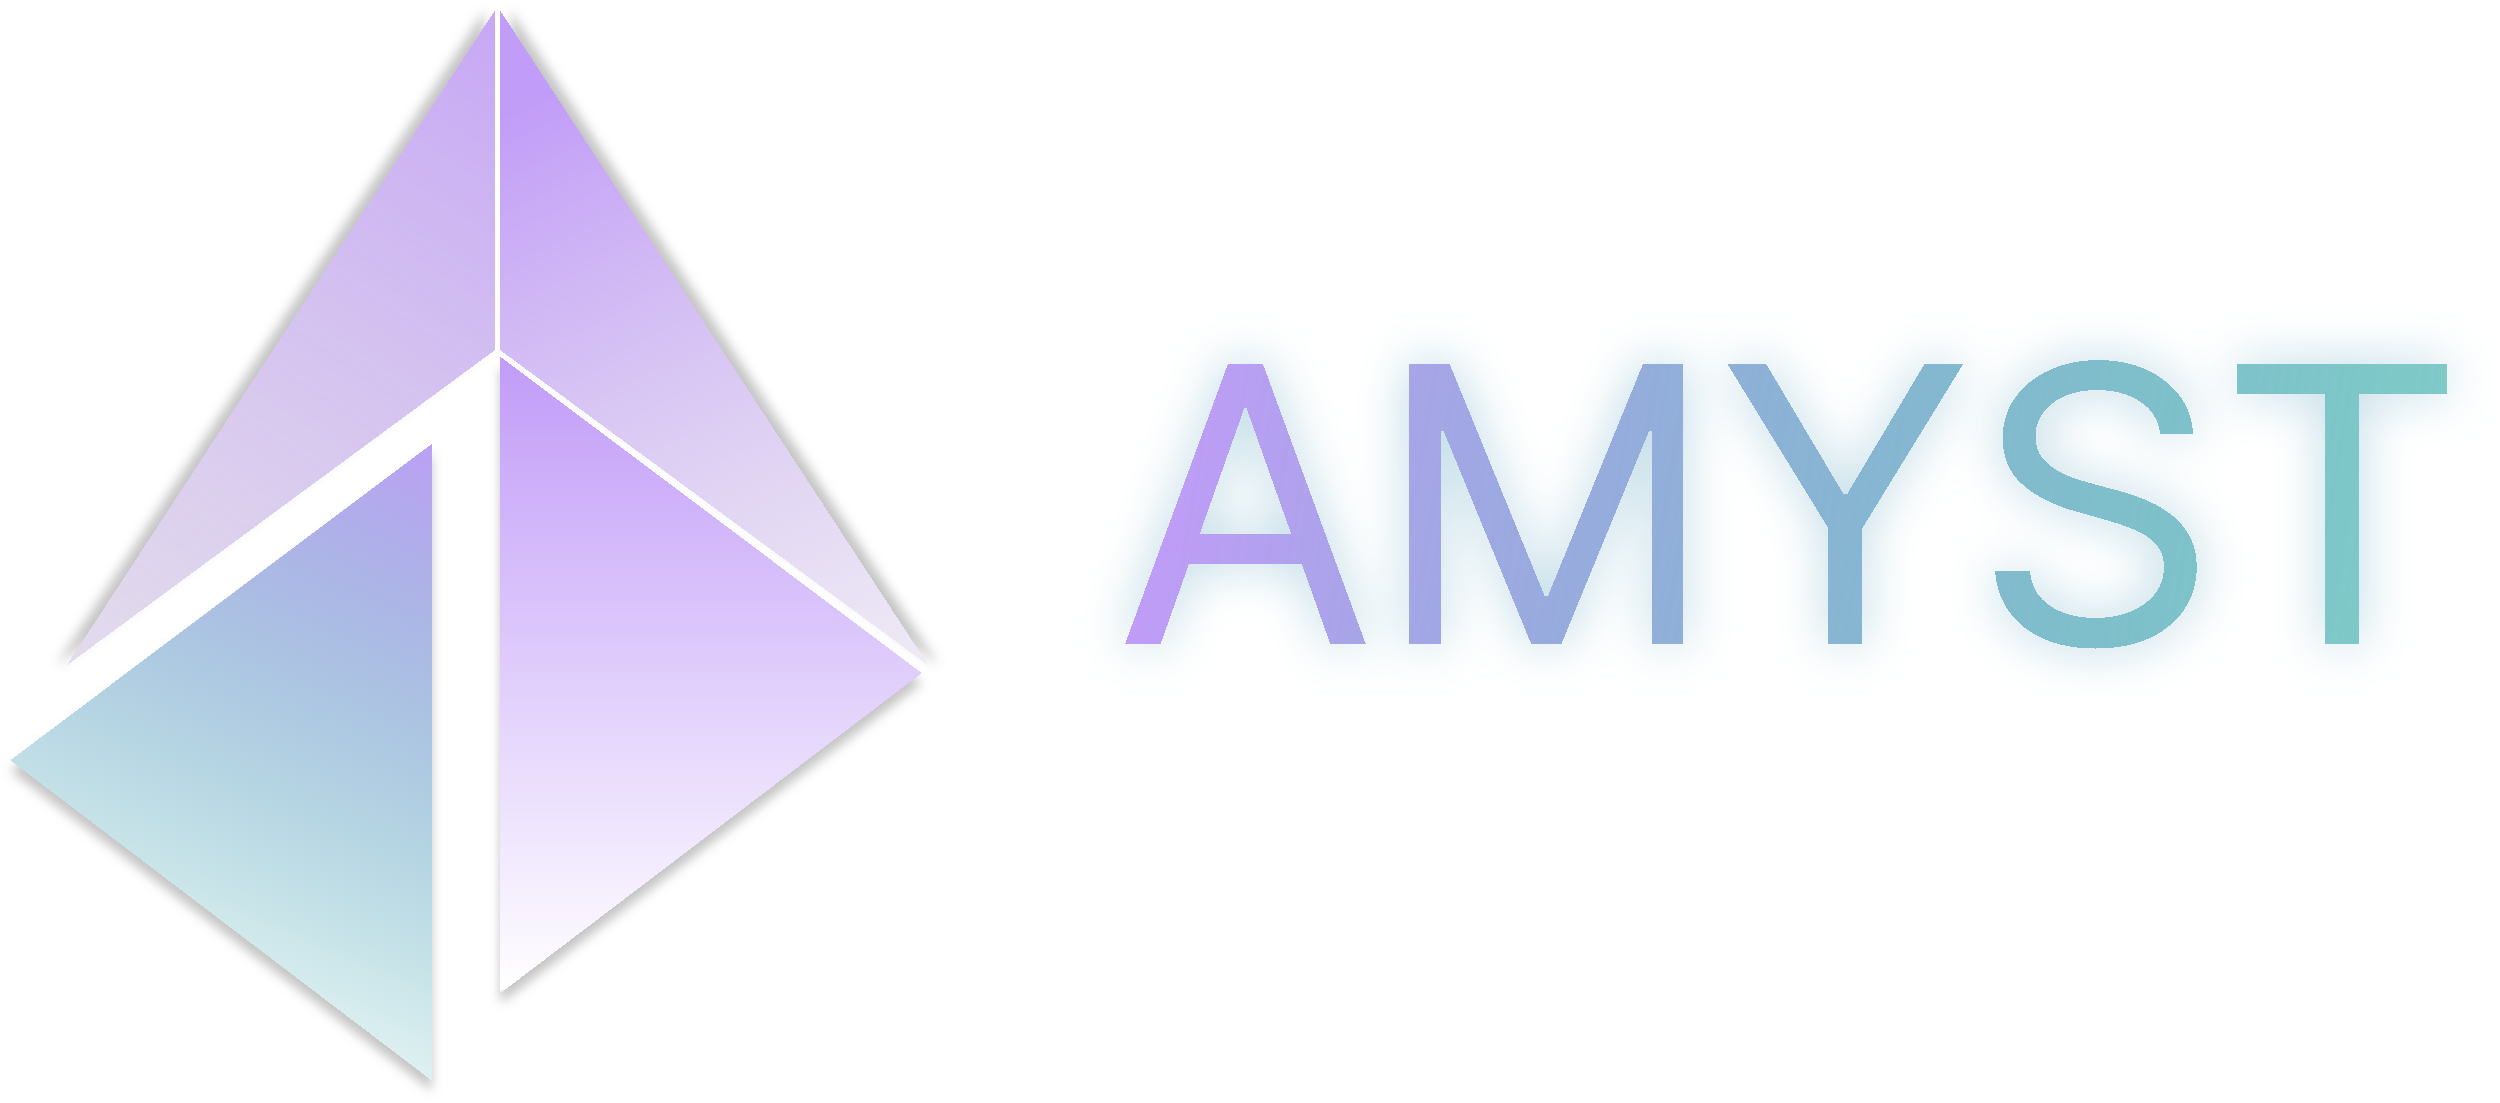
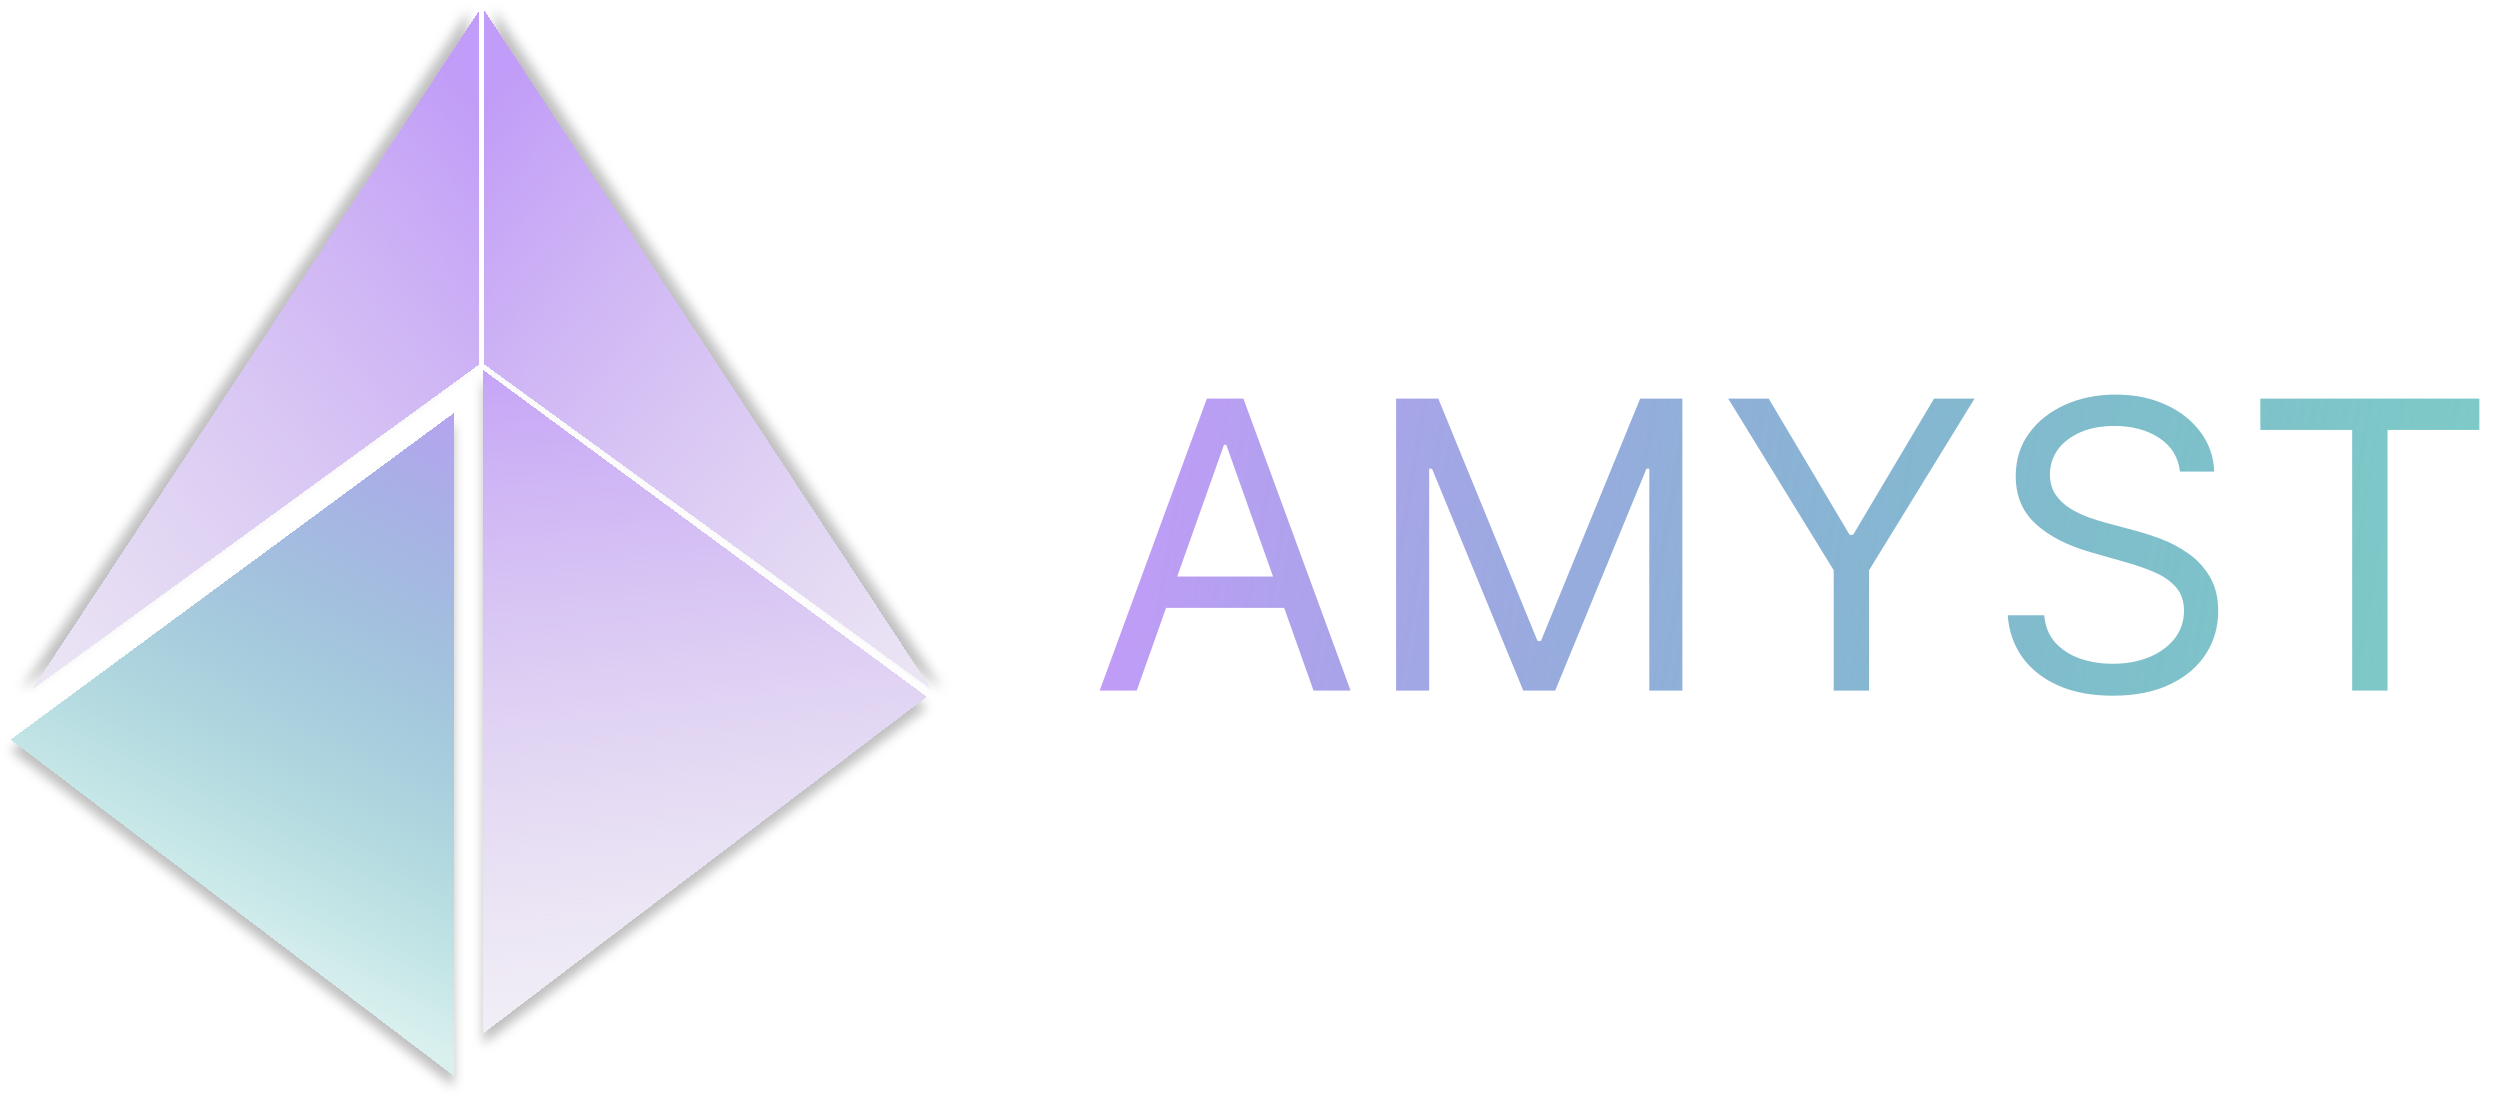
- <svg xmlns="http://www.w3.org/2000/svg" width="975" height="430" viewBox="0 0 975 430" fill="none">
-   <g filter="url(#filter0_d_43_9)">
-     <path d="M452.685 251H438.835L478.892 141.909H492.528L532.585 251H518.736L486.136 159.168H485.284L452.685 251ZM457.798 208.386H513.622V220.105H457.798V208.386ZM549.577 141.909H565.344L602.418 232.463H603.697L640.771 141.909H656.538V251H644.18V168.116H643.114L609.023 251H597.092L563.001 168.116H561.935V251H549.577V141.909ZM673.65 141.909H688.778L719.033 192.832H720.312L750.567 141.909H765.695L726.278 206.043V251H713.067V206.043L673.65 141.909ZM842.44 169.182C841.8 163.784 839.208 159.594 834.663 156.611C830.117 153.628 824.542 152.136 817.937 152.136C813.107 152.136 808.881 152.918 805.259 154.48C801.673 156.043 798.867 158.191 796.843 160.925C794.854 163.66 793.86 166.767 793.86 170.247C793.86 173.159 794.553 175.663 795.938 177.758C797.358 179.817 799.169 181.54 801.371 182.925C803.572 184.274 805.881 185.393 808.295 186.281C810.71 187.133 812.93 187.825 814.954 188.358L826.033 191.341C828.874 192.087 832.035 193.116 835.515 194.43C839.031 195.744 842.386 197.538 845.582 199.81C848.814 202.048 851.477 204.924 853.572 208.44C855.668 211.955 856.715 216.27 856.715 221.384C856.715 227.278 855.17 232.605 852.081 237.364C849.027 242.122 844.553 245.904 838.658 248.71C832.798 251.515 825.678 252.918 817.298 252.918C809.485 252.918 802.72 251.657 797.003 249.136C791.321 246.614 786.847 243.099 783.58 238.589C780.348 234.079 778.519 228.841 778.093 222.875H791.729C792.085 226.994 793.469 230.403 795.884 233.102C798.335 235.766 801.424 237.754 805.153 239.068C808.917 240.347 812.965 240.986 817.298 240.986C822.34 240.986 826.868 240.169 830.881 238.536C834.893 236.866 838.072 234.558 840.415 231.611C842.759 228.628 843.931 225.148 843.931 221.17C843.931 217.548 842.919 214.601 840.895 212.328C838.871 210.055 836.207 208.209 832.905 206.788C829.602 205.368 826.033 204.125 822.198 203.06L808.775 199.224C800.252 196.774 793.505 193.276 788.533 188.731C783.562 184.185 781.076 178.237 781.076 170.886C781.076 164.778 782.727 159.452 786.03 154.906C789.368 150.325 793.842 146.774 799.453 144.253C805.099 141.696 811.403 140.418 818.363 140.418C825.394 140.418 831.644 141.678 837.113 144.2C842.582 146.685 846.914 150.094 850.11 154.427C853.342 158.759 855.046 163.678 855.224 169.182H842.44ZM872.469 153.628V141.909H954.287V153.628H919.983V251H906.773V153.628H872.469Z" fill="url(#paint0_linear_43_9)" shape-rendering="crispEdges" />
+ <svg xmlns="http://www.w3.org/2000/svg" width="934" height="411" viewBox="0 0 934 411" fill="none">
+   <path d="M424.685 258H410.835L450.892 148.909H464.528L504.585 258H490.736L458.136 166.168H457.284L424.685 258ZM429.798 215.386H485.622V227.105H429.798V215.386ZM521.577 148.909H537.344L574.418 239.463H575.697L612.771 148.909H628.538V258H616.18V175.116H615.114L581.023 258H569.092L535.001 175.116H533.935V258H521.577V148.909ZM645.65 148.909H660.778L691.033 199.832H692.312L722.567 148.909H737.695L698.278 213.043V258H685.067V213.043L645.65 148.909ZM814.44 176.182C813.8 170.784 811.208 166.594 806.663 163.611C802.117 160.628 796.542 159.136 789.937 159.136C785.107 159.136 780.881 159.918 777.259 161.48C773.673 163.043 770.867 165.191 768.843 167.925C766.854 170.66 765.86 173.767 765.86 177.247C765.86 180.159 766.553 182.663 767.938 184.758C769.358 186.817 771.169 188.54 773.371 189.925C775.572 191.274 777.881 192.393 780.295 193.281C782.71 194.133 784.93 194.825 786.954 195.358L798.033 198.341C800.874 199.087 804.035 200.116 807.515 201.43C811.031 202.744 814.386 204.538 817.582 206.81C820.814 209.048 823.477 211.924 825.572 215.44C827.668 218.955 828.715 223.27 828.715 228.384C828.715 234.278 827.17 239.605 824.081 244.364C821.027 249.122 816.553 252.904 810.658 255.71C804.798 258.515 797.678 259.918 789.298 259.918C781.485 259.918 774.72 258.657 769.003 256.136C763.321 253.614 758.847 250.099 755.58 245.589C752.348 241.079 750.519 235.841 750.093 229.875H763.729C764.085 233.994 765.469 237.403 767.884 240.102C770.335 242.766 773.424 244.754 777.153 246.068C780.917 247.347 784.965 247.986 789.298 247.986C794.34 247.986 798.868 247.169 802.881 245.536C806.893 243.866 810.072 241.558 812.415 238.611C814.759 235.628 815.931 232.148 815.931 228.17C815.931 224.548 814.919 221.601 812.895 219.328C810.871 217.055 808.207 215.209 804.905 213.788C801.602 212.368 798.033 211.125 794.198 210.06L780.775 206.224C772.252 203.774 765.505 200.276 760.533 195.731C755.562 191.185 753.076 185.237 753.076 177.886C753.076 171.778 754.727 166.452 758.03 161.906C761.368 157.325 765.842 153.774 771.453 151.253C777.099 148.696 783.403 147.418 790.363 147.418C797.394 147.418 803.644 148.678 809.113 151.2C814.582 153.685 818.914 157.094 822.11 161.427C825.342 165.759 827.046 170.678 827.224 176.182H814.44ZM844.469 160.628V148.909H926.287V160.628H891.983V258H878.773V160.628H844.469Z" fill="url(#paint0_linear_70_74)" />
+   <g filter="url(#filter0_d_70_74)">
+     <path d="M348 257.594L181 4L181 136.188L348 257.594Z" fill="url(#paint1_linear_70_74)" shape-rendering="crispEdges" />
  </g>
-   <g filter="url(#filter1_d_43_9)">
-     <path d="M195 4V136.5L362.06 259.5L195 4Z" fill="url(#paint1_linear_43_9)" shape-rendering="crispEdges" />
+   <g filter="url(#filter1_d_70_74)">
+     <path d="M12 257.594L179 4L179 136.188L12 257.594Z" fill="url(#paint2_linear_70_74)" shape-rendering="crispEdges" />
  </g>
-   <g filter="url(#filter2_d_43_9)">
-     <path d="M168.5 173V421.5L4 296.5L168.5 173Z" fill="url(#paint2_linear_43_9)" shape-rendering="crispEdges" />
+   <g filter="url(#filter2_d_70_74)">
+     <path d="M180.461 138.154L180.46 386.154L346.254 260.323L180.461 138.154Z" fill="url(#paint3_linear_70_74)" shape-rendering="crispEdges" />
  </g>
-   <g filter="url(#filter3_d_43_9)">
-     <path d="M193.062 4V136.5L26 259.5L193.062 4Z" fill="url(#paint3_linear_43_9)" shape-rendering="crispEdges" />
-   </g>
-   <g filter="url(#filter4_d_43_9)">
-     <path d="M195 139V387.5L359.5 262.5L195 139Z" fill="url(#paint4_linear_43_9)" shape-rendering="crispEdges" />
+   <g filter="url(#filter3_d_70_74)">
+     <path d="M169.794 154.154L169.794 402.154L4 276.323L169.794 154.154Z" fill="url(#paint4_linear_70_74)" shape-rendering="crispEdges" />
  </g>
  <defs>
-     <filter id="filter0_d_43_9" x="418.835" y="120.418" width="555.452" height="152.5" filterUnits="userSpaceOnUse" color-interpolation-filters="sRGB">
-       <feFlood flood-opacity="0" result="BackgroundImageFix" />
-       <feColorMatrix in="SourceAlpha" type="matrix" values="0 0 0 0 0 0 0 0 0 0 0 0 0 0 0 0 0 0 127 0" result="hardAlpha" />
-       <feOffset />
-       <feGaussianBlur stdDeviation="10" />
-       <feComposite in2="hardAlpha" operator="out" />
-       <feColorMatrix type="matrix" values="0 0 0 0 0.722 0 0 0 0 0.843 0 0 0 0 0.89 0 0 0 1 0" />
-       <feBlend mode="normal" in2="BackgroundImageFix" result="effect1_dropShadow_43_9" />
-       <feBlend mode="normal" in="SourceGraphic" in2="effect1_dropShadow_43_9" result="shape" />
-     </filter>
-     <filter id="filter1_d_43_9" x="195" y="0" width="175.06" height="263.5" filterUnits="userSpaceOnUse" color-interpolation-filters="sRGB">
+     <filter id="filter0_d_70_74" x="181" y="0" width="175" height="261.594" filterUnits="userSpaceOnUse" color-interpolation-filters="sRGB">
      <feFlood flood-opacity="0" result="BackgroundImageFix" />
      <feColorMatrix in="SourceAlpha" type="matrix" values="0 0 0 0 0 0 0 0 0 0 0 0 0 0 0 0 0 0 127 0" result="hardAlpha" />
      <feOffset dx="4" />
      <feGaussianBlur stdDeviation="2" />
      <feComposite in2="hardAlpha" operator="out" />
-       <feColorMatrix type="matrix" values="0 0 0 0 0.118 0 0 0 0 0.118 0 0 0 0 0.118 0 0 0 0.26 0" />
-       <feBlend mode="normal" in2="BackgroundImageFix" result="effect1_dropShadow_43_9" />
-       <feBlend mode="normal" in="SourceGraphic" in2="effect1_dropShadow_43_9" result="shape" />
+       <feColorMatrix type="matrix" values="0 0 0 0 0 0 0 0 0 0 0 0 0 0 0 0 0 0 0.25 0" />
+       <feBlend mode="normal" in2="BackgroundImageFix" result="effect1_dropShadow_70_74" />
+       <feBlend mode="normal" in="SourceGraphic" in2="effect1_dropShadow_70_74" result="shape" />
    </filter>
-     <filter id="filter2_d_43_9" x="0" y="173" width="172.5" height="256.5" filterUnits="userSpaceOnUse" color-interpolation-filters="sRGB">
+     <filter id="filter1_d_70_74" x="4" y="0" width="175" height="261.594" filterUnits="userSpaceOnUse" color-interpolation-filters="sRGB">
+       <feFlood flood-opacity="0" result="BackgroundImageFix" />
+       <feColorMatrix in="SourceAlpha" type="matrix" values="0 0 0 0 0 0 0 0 0 0 0 0 0 0 0 0 0 0 127 0" result="hardAlpha" />
+       <feOffset dx="-4" />
+       <feGaussianBlur stdDeviation="2" />
+       <feComposite in2="hardAlpha" operator="out" />
+       <feColorMatrix type="matrix" values="0 0 0 0 0 0 0 0 0 0 0 0 0 0 0 0 0 0 0.25 0" />
+       <feBlend mode="normal" in2="BackgroundImageFix" result="effect1_dropShadow_70_74" />
+       <feBlend mode="normal" in="SourceGraphic" in2="effect1_dropShadow_70_74" result="shape" />
+     </filter>
+     <filter id="filter2_d_70_74" x="176.46" y="138.154" width="173.794" height="256" filterUnits="userSpaceOnUse" color-interpolation-filters="sRGB">
      <feFlood flood-opacity="0" result="BackgroundImageFix" />
      <feColorMatrix in="SourceAlpha" type="matrix" values="0 0 0 0 0 0 0 0 0 0 0 0 0 0 0 0 0 0 127 0" result="hardAlpha" />
      <feOffset dy="4" />
      <feGaussianBlur stdDeviation="2" />
      <feComposite in2="hardAlpha" operator="out" />
-       <feColorMatrix type="matrix" values="0 0 0 0 0.118 0 0 0 0 0.118 0 0 0 0 0.118 0 0 0 0.26 0" />
-       <feBlend mode="normal" in2="BackgroundImageFix" result="effect1_dropShadow_43_9" />
-       <feBlend mode="normal" in="SourceGraphic" in2="effect1_dropShadow_43_9" result="shape" />
+       <feColorMatrix type="matrix" values="0 0 0 0 0 0 0 0 0 0 0 0 0 0 0 0 0 0 0.25 0" />
+       <feBlend mode="normal" in2="BackgroundImageFix" result="effect1_dropShadow_70_74" />
+       <feBlend mode="normal" in="SourceGraphic" in2="effect1_dropShadow_70_74" result="shape" />
    </filter>
-     <filter id="filter3_d_43_9" x="18" y="0" width="175.062" height="263.5" filterUnits="userSpaceOnUse" color-interpolation-filters="sRGB">
-       <feFlood flood-opacity="0" result="BackgroundImageFix" />
-       <feColorMatrix in="SourceAlpha" type="matrix" values="0 0 0 0 0 0 0 0 0 0 0 0 0 0 0 0 0 0 127 0" result="hardAlpha" />
-       <feOffset dx="-4" />
-       <feGaussianBlur stdDeviation="2" />
-       <feComposite in2="hardAlpha" operator="out" />
-       <feColorMatrix type="matrix" values="0 0 0 0 0.118 0 0 0 0 0.118 0 0 0 0 0.118 0 0 0 0.26 0" />
-       <feBlend mode="normal" in2="BackgroundImageFix" result="effect1_dropShadow_43_9" />
-       <feBlend mode="normal" in="SourceGraphic" in2="effect1_dropShadow_43_9" result="shape" />
-     </filter>
-     <filter id="filter4_d_43_9" x="191" y="139" width="172.5" height="256.5" filterUnits="userSpaceOnUse" color-interpolation-filters="sRGB">
+     <filter id="filter3_d_70_74" x="0" y="154.154" width="173.794" height="256" filterUnits="userSpaceOnUse" color-interpolation-filters="sRGB">
      <feFlood flood-opacity="0" result="BackgroundImageFix" />
      <feColorMatrix in="SourceAlpha" type="matrix" values="0 0 0 0 0 0 0 0 0 0 0 0 0 0 0 0 0 0 127 0" result="hardAlpha" />
      <feOffset dy="4" />
      <feGaussianBlur stdDeviation="2" />
      <feComposite in2="hardAlpha" operator="out" />
-       <feColorMatrix type="matrix" values="0 0 0 0 0.118 0 0 0 0 0.118 0 0 0 0 0.118 0 0 0 0.26 0" />
-       <feBlend mode="normal" in2="BackgroundImageFix" result="effect1_dropShadow_43_9" />
-       <feBlend mode="normal" in="SourceGraphic" in2="effect1_dropShadow_43_9" result="shape" />
+       <feColorMatrix type="matrix" values="0 0 0 0 0 0 0 0 0 0 0 0 0 0 0 0 0 0 0.25 0" />
+       <feBlend mode="normal" in2="BackgroundImageFix" result="effect1_dropShadow_70_74" />
+       <feBlend mode="normal" in="SourceGraphic" in2="effect1_dropShadow_70_74" result="shape" />
    </filter>
-     <linearGradient id="paint0_linear_43_9" x1="452.984" y1="164.621" x2="962.093" y2="250.362" gradientUnits="userSpaceOnUse">
+     <linearGradient id="paint0_linear_70_74" x1="424.984" y1="171.621" x2="934.093" y2="257.362" gradientUnits="userSpaceOnUse">
      <stop stop-color="#C19CF8" />
      <stop offset="1" stop-color="#019A91" stop-opacity="0.5" />
    </linearGradient>
-     <linearGradient id="paint1_linear_43_9" x1="278.53" y1="4" x2="453.5" y2="379" gradientUnits="userSpaceOnUse">
+     <linearGradient id="paint1_linear_70_74" x1="147" y1="77" x2="493" y2="368.5" gradientUnits="userSpaceOnUse">
      <stop stop-color="#C19CF8" />
      <stop offset="1" stop-color="#D9D9D9" stop-opacity="0" />
    </linearGradient>
-     <linearGradient id="paint2_linear_43_9" x1="179.5" y1="166.5" x2="69.5" y2="421" gradientUnits="userSpaceOnUse">
+     <linearGradient id="paint2_linear_70_74" x1="213" y1="77" x2="-133" y2="368.5" gradientUnits="userSpaceOnUse">
      <stop stop-color="#C19CF8" />
-       <stop offset="1" stop-color="#019A91" stop-opacity="0" />
+       <stop offset="1" stop-color="#D9D9D9" stop-opacity="0" />
    </linearGradient>
-     <linearGradient id="paint3_linear_43_9" x1="176" y1="-71" x2="-99.5" y2="349.5" gradientUnits="userSpaceOnUse">
+     <linearGradient id="paint3_linear_70_74" x1="175.96" y1="117.654" x2="220.5" y2="496" gradientUnits="userSpaceOnUse">
      <stop stop-color="#C19CF8" />
-       <stop offset="0.995" stop-color="#D9D9D9" stop-opacity="0.5" />
+       <stop offset="1" stop-color="#D9D9D9" stop-opacity="0" />
    </linearGradient>
-     <linearGradient id="paint4_linear_43_9" x1="277.25" y1="139" x2="277.25" y2="387.5" gradientUnits="userSpaceOnUse">
+     <linearGradient id="paint4_linear_70_74" x1="174.294" y1="133.654" x2="67.294" y2="344.154" gradientUnits="userSpaceOnUse">
      <stop stop-color="#C19CF8" />
-       <stop offset="1" stop-color="#C19CF8" stop-opacity="0" />
+       <stop offset="1" stop-color="#019A91" stop-opacity="0.15" />
+       <stop offset="1" stop-color="#019A91" stop-opacity="0.15" />
    </linearGradient>
  </defs>
</svg>
